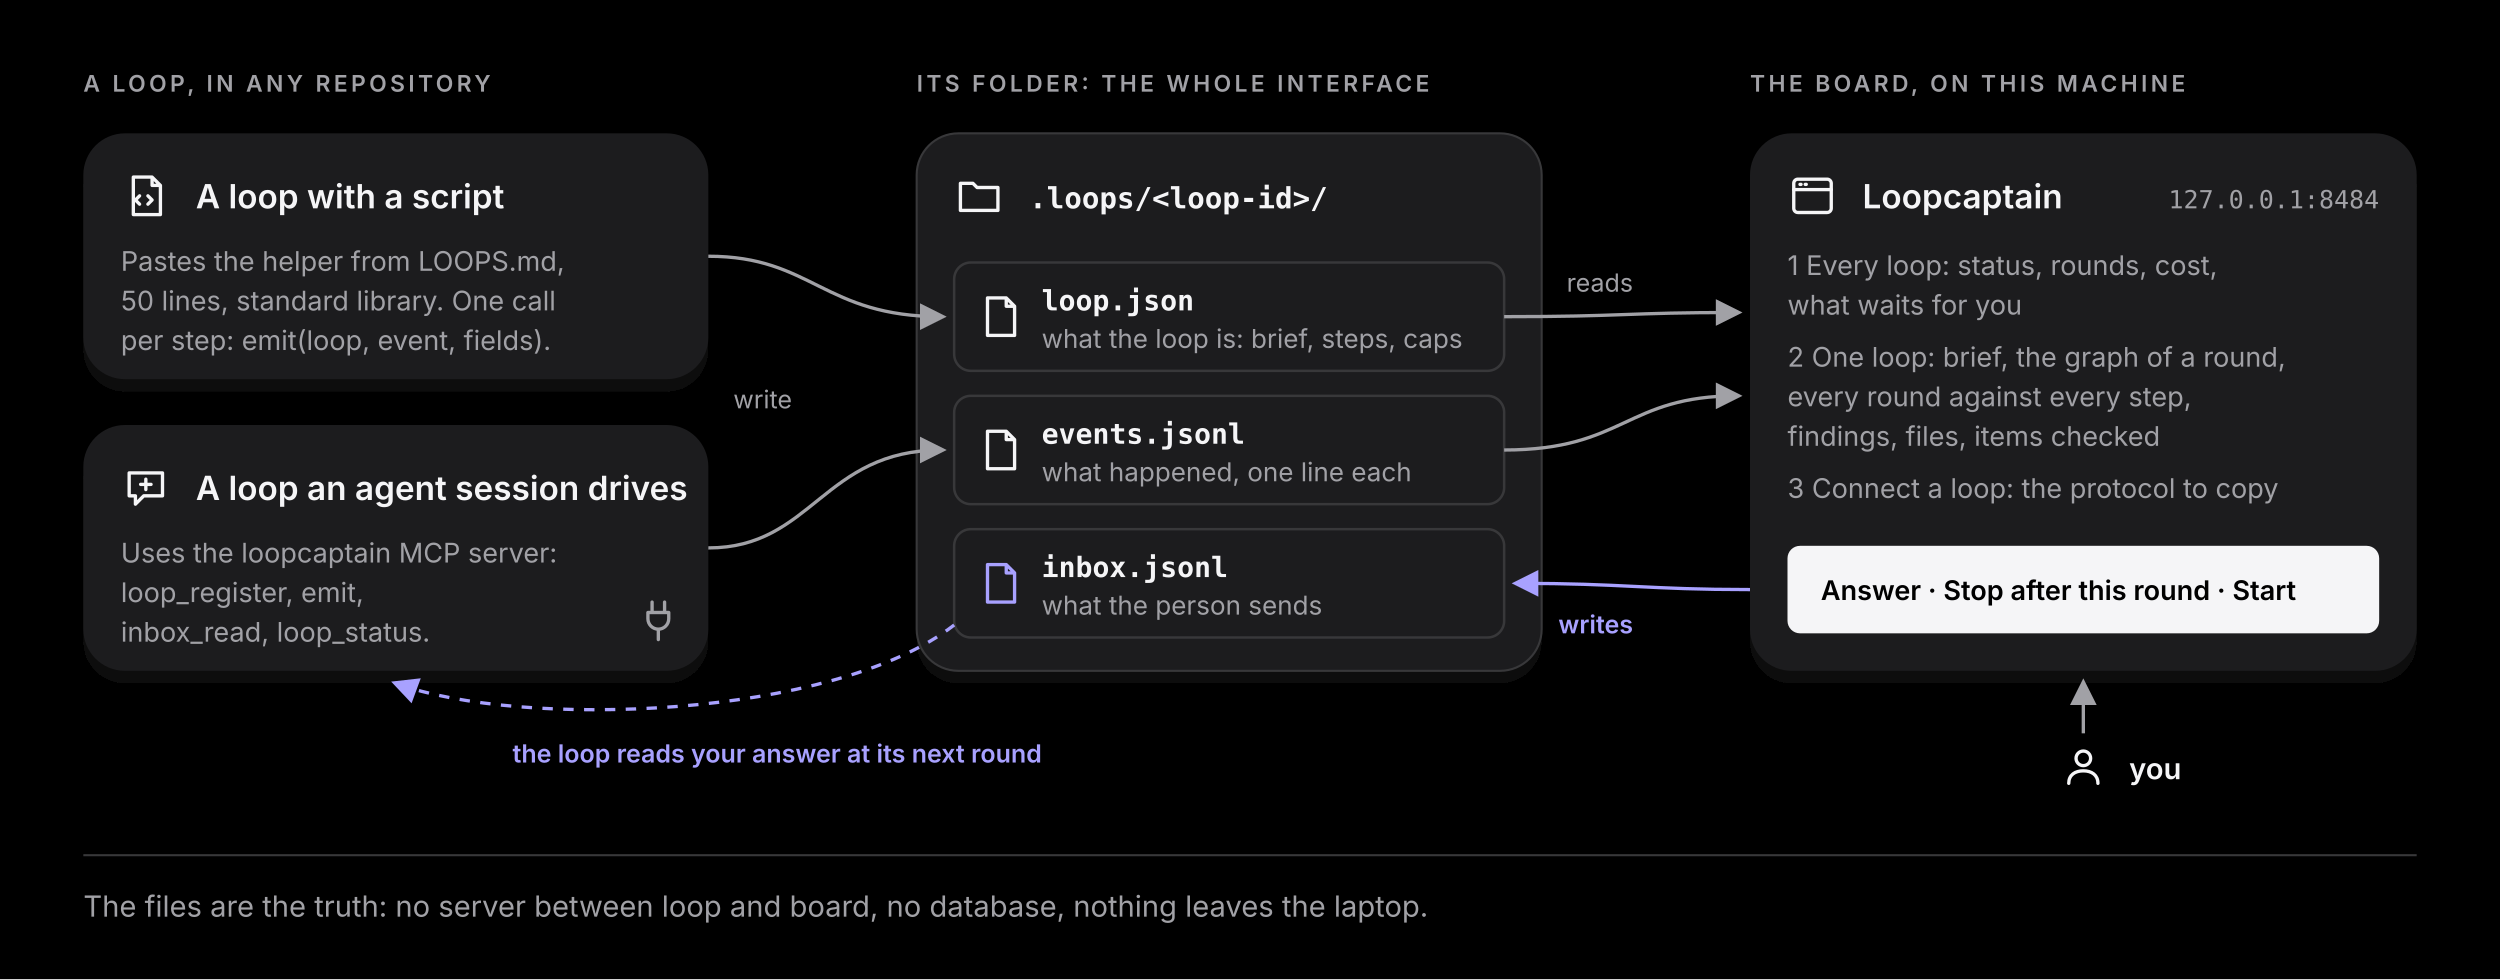
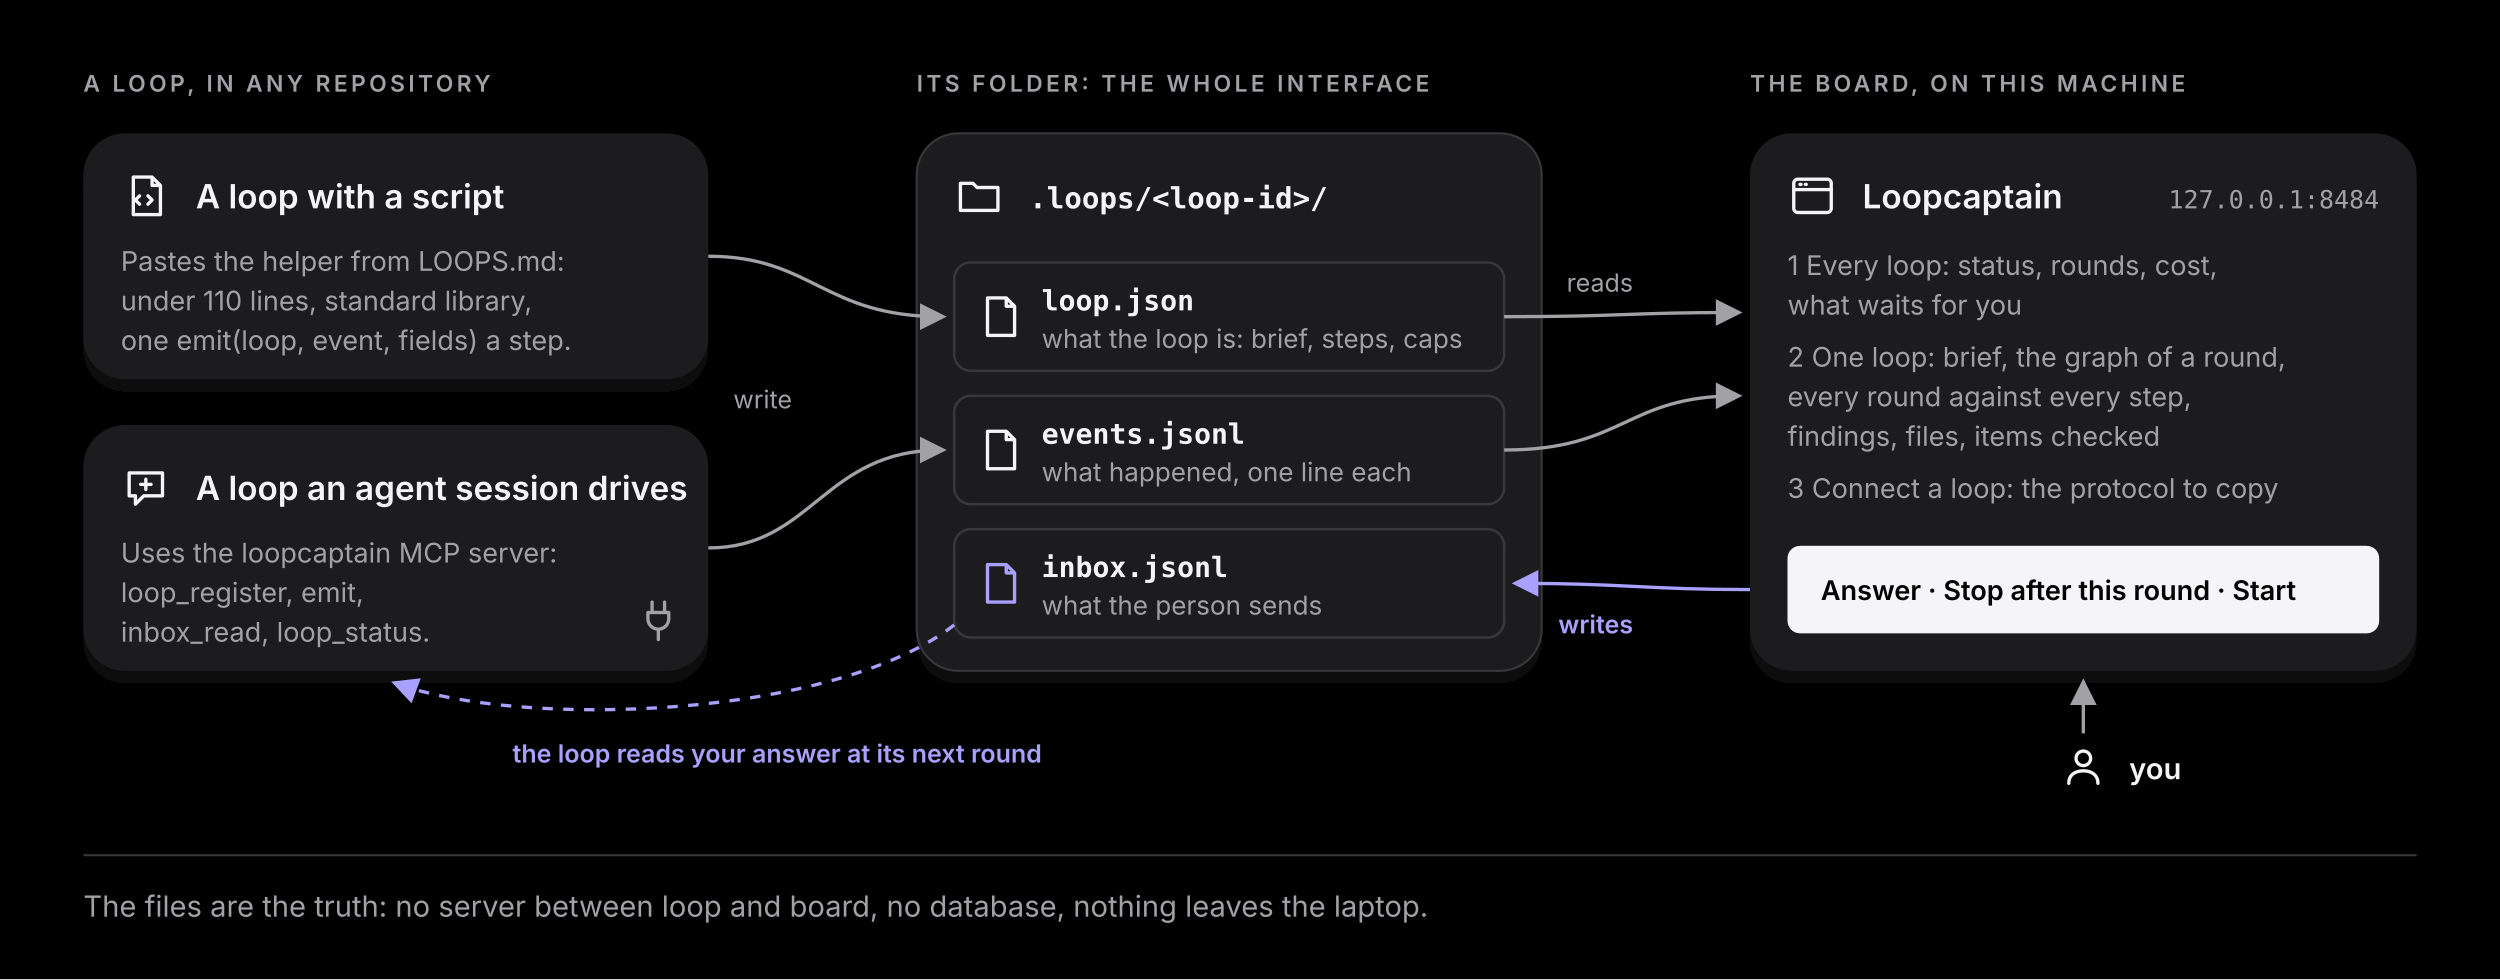
<svg xmlns="http://www.w3.org/2000/svg" width="1200" height="470" viewBox="0 0 1200 470" role="img" aria-label="How it works. On the left, a loop in any repository: a script that pastes the helper from LOOPS.md, or an agent session that uses the loopcaptain MCP server. Both write the loop's folder, .loops/loop-id, with loop.json, events.jsonl and inbox.jsonl. On the right, the board on this machine reads the folder and shows every loop, one loop in detail, and the protocol to copy. Your answer, a stop or a start goes back through inbox.jsonl, which the loop reads at its next round.">
  <rect width="1200" height="470" fill="#000000" />
  <defs>
    <marker id="tip" viewBox="0 0 8 8" refX="6.5" refY="4" markerWidth="8" markerHeight="8" orient="auto-start-reverse">
      <path d="M0 0 L8 4 L0 8 z" fill="#A1A1A6" />
    </marker>
    <marker id="tip-red" viewBox="0 0 8 8" refX="6.5" refY="4" markerWidth="8" markerHeight="8" orient="auto-start-reverse">
      <path d="M0 0 L8 4 L0 8 z" fill="#A8A1FF" />
    </marker>
    <filter id="lift" x="-10%" y="-10%" width="120%" height="130%">
      <feDropShadow dx="0" dy="10" stdDeviation="9" flood-color="#000000" flood-opacity="0.16" />
    </filter>
  </defs>
  <g font-family="Inter Tight, Inter, ui-sans-serif, -apple-system, Segoe UI, Helvetica, Arial, sans-serif">
    <text x="40" y="44" font-size="11" font-weight="600" fill="#A1A1A6" letter-spacing="1.6">A LOOP, IN ANY REPOSITORY</text>
    <text x="440" y="44" font-size="11" font-weight="600" fill="#A1A1A6" letter-spacing="1.6">ITS FOLDER: THE WHOLE INTERFACE</text>
    <text x="840" y="44" font-size="11" font-weight="600" fill="#A1A1A6" letter-spacing="1.6">THE BOARD, ON THIS MACHINE</text>
    <rect x="40" y="70" width="300" height="118" rx="20" fill="#0A0A0B" filter="url(#lift)" />
    <rect x="40" y="64" width="300" height="118" rx="20" fill="#1C1C1E" />
    <g transform="translate(58 82)" fill="none" stroke="#F5F5F7" stroke-width="1.6" stroke-linecap="round" stroke-linejoin="round">
      <path d="M6 3h9l4 4v14H6z M15 3v4h4" />
      <path d="M9 12l-2 2 2 2 M13 12l2 2-2 2" />
    </g>
    <text x="94" y="100" font-size="16" font-weight="600" fill="#F5F5F7">A loop with a script</text>
-     <text x="58" y="130" font-size="13" font-weight="400" fill="#A1A1A6">Pastes the helper from LOOPS.md,</text>
-     <text x="58" y="149" font-size="13" font-weight="400" fill="#A1A1A6">50 lines, standard library. One call</text>
-     <text x="58" y="168" font-size="13" font-weight="400" fill="#A1A1A6">per step: emit(loop, event, fields).</text>
+     <text x="58" y="130" font-size="13" font-weight="400" fill="#A1A1A6">Pastes the helper from LOOPS.md:</text>
+     <text x="58" y="149" font-size="13" font-weight="400" fill="#A1A1A6">under 110 lines, standard library,</text>
+     <text x="58" y="168" font-size="13" font-weight="400" fill="#A1A1A6">one emit(loop, event, fields) a step.</text>
    <rect x="40" y="210" width="300" height="118" rx="20" fill="#0A0A0B" filter="url(#lift)" />
    <rect x="40" y="204" width="300" height="118" rx="20" fill="#1C1C1E" />
    <g transform="translate(58 222)" fill="none" stroke="#F5F5F7" stroke-width="1.6" stroke-linecap="round" stroke-linejoin="round">
      <path d="M4 5h16v11H11l-4 4v-4H4z" />
      <path d="M12 8v5 M9.5 10.5h5" />
    </g>
    <text x="94" y="240" font-size="16" font-weight="600" fill="#F5F5F7">A loop an agent session drives</text>
    <text x="58" y="270" font-size="13" font-weight="400" fill="#A1A1A6">Uses the loopcaptain MCP server:</text>
    <text x="58" y="289" font-size="13" font-weight="400" fill="#A1A1A6">loop_register, emit,</text>
    <text x="58" y="308" font-size="13" font-weight="400" fill="#A1A1A6">inbox_read, loop_status.</text>
    <g transform="translate(304 286)" fill="none" stroke="#A1A1A6" stroke-width="1.6" stroke-linecap="round" stroke-linejoin="round">
      <path d="M9 3v5 M15 3v5 M7 8h10v3a5 5 0 0 1-10 0z M12 16v5" />
    </g>
    <rect x="440" y="70" width="300" height="258" rx="20" fill="#0A0A0B" filter="url(#lift)" />
    <rect x="440" y="64" width="300" height="258" rx="20" fill="#1C1C1E" stroke="#38383A" />
    <g transform="translate(458 82)" fill="none" stroke="#F5F5F7" stroke-width="1.6" stroke-linecap="round" stroke-linejoin="round">
      <path d="M3 6h6l2 2h10v11H3z" />
    </g>
    <text x="494" y="100" font-size="14" font-weight="600" fill="#F5F5F7" font-family="ui-monospace, SF Mono, Menlo, monospace">.loops/&lt;loop-id&gt;/</text>
    <rect x="458" y="126" width="264" height="52" rx="8" fill="#1C1C1E" stroke="#38383A" stroke-width="1.2" />
    <g transform="translate(468 140)" fill="none" stroke="#F5F5F7" stroke-width="1.6" stroke-linecap="round" stroke-linejoin="round">
      <path d="M6 3h9l4 4v14H6z M15 3v4h4" />
    </g>
    <text x="500" y="149" font-size="13.5" font-weight="600" fill="#F5F5F7" font-family="ui-monospace, SF Mono, Menlo, monospace">loop.json</text>
    <text x="500" y="167" font-size="12.5" font-weight="400" fill="#A1A1A6">what the loop is: brief, steps, caps</text>
    <rect x="458" y="190" width="264" height="52" rx="8" fill="#1C1C1E" stroke="#38383A" stroke-width="1.2" />
    <g transform="translate(468 204)" fill="none" stroke="#F5F5F7" stroke-width="1.6" stroke-linecap="round" stroke-linejoin="round">
      <path d="M6 3h9l4 4v14H6z M15 3v4h4" />
    </g>
    <text x="500" y="213" font-size="13.5" font-weight="600" fill="#F5F5F7" font-family="ui-monospace, SF Mono, Menlo, monospace">events.jsonl</text>
    <text x="500" y="231" font-size="12.5" font-weight="400" fill="#A1A1A6">what happened, one line each</text>
    <rect x="458" y="254" width="264" height="52" rx="8" fill="#1C1C1E" stroke="#38383A" stroke-width="1.2" />
    <g transform="translate(468 268)" fill="none" stroke="#A8A1FF" stroke-width="1.6" stroke-linecap="round" stroke-linejoin="round">
      <path d="M6 3h9l4 4v14H6z M15 3v4h4" />
    </g>
    <text x="500" y="277" font-size="13.5" font-weight="600" fill="#F5F5F7" font-family="ui-monospace, SF Mono, Menlo, monospace">inbox.jsonl</text>
    <text x="500" y="295" font-size="12.5" font-weight="400" fill="#A1A1A6">what the person sends</text>
    <rect x="840" y="70" width="320" height="258" rx="20" fill="#0A0A0B" filter="url(#lift)" />
    <rect x="840" y="64" width="320" height="258" rx="20" fill="#1C1C1E" />
    <g transform="translate(858 82)" fill="none" stroke="#F5F5F7" stroke-width="1.6" stroke-linecap="round" stroke-linejoin="round">
      <rect x="3" y="4" width="18" height="16" rx="2" />
      <path d="M3 9h18 M6 6.5h.5 M8.5 6.5h.5" />
    </g>
    <text x="894" y="100" font-size="16" font-weight="600" fill="#F5F5F7">Loopcaptain</text>
    <text x="1142" y="100" font-size="12" fill="#A1A1A6" text-anchor="end" font-family="ui-monospace, SF Mono, Menlo, monospace">127.0.0.1:8484</text>
    <text x="858" y="132" font-size="13" font-weight="400" fill="#A1A1A6">1  Every loop: status, rounds, cost,</text>
    <text x="858" y="151" font-size="13" font-weight="400" fill="#A1A1A6">    what waits for you</text>
    <text x="858" y="176" font-size="13" font-weight="400" fill="#A1A1A6">2  One loop: brief, the graph of a round,</text>
    <text x="858" y="195" font-size="13" font-weight="400" fill="#A1A1A6">    every round against every step,</text>
    <text x="858" y="214" font-size="13" font-weight="400" fill="#A1A1A6">    findings, files, items checked</text>
    <text x="858" y="239" font-size="13" font-weight="400" fill="#A1A1A6">3  Connect a loop: the protocol to copy</text>
    <rect x="858" y="262" width="284" height="42" rx="6" fill="#F5F5F7" />
    <text x="874" y="288" font-size="13" font-weight="600" fill="#000000">Answer · Stop after this round · Start</text>
    <path d="M 340 123 C 390 123, 395 152, 452 152" fill="none" stroke="#A1A1A6" stroke-width="1.6" marker-end="url(#tip)" />
    <path d="M 340 263 C 390 263, 395 216, 452 216" fill="none" stroke="#A1A1A6" stroke-width="1.6" marker-end="url(#tip)" />
    <text x="352" y="196" font-size="12" font-weight="400" fill="#A1A1A6">write</text>
    <path d="M 722 152 C 780 152, 780 150, 834 150" fill="none" stroke="#A1A1A6" stroke-width="1.6" marker-end="url(#tip)" />
    <path d="M 722 216 C 780 216, 780 190, 834 190" fill="none" stroke="#A1A1A6" stroke-width="1.6" marker-end="url(#tip)" />
    <text x="752" y="140" font-size="12" font-weight="400" fill="#A1A1A6">reads</text>
    <path d="M 840 283 C 790 283, 780 280, 728 280" fill="none" stroke="#A8A1FF" stroke-width="1.6" marker-end="url(#tip-red)" />
    <text x="748" y="304" font-size="12" font-weight="600" fill="#A8A1FF">writes</text>
    <path d="M 458 300 C 400 345, 250 350, 190 328" fill="none" stroke="#A8A1FF" stroke-width="1.6" stroke-dasharray="5 5" marker-end="url(#tip-red)" />
    <text x="246" y="366" font-size="12" font-weight="600" fill="#A8A1FF">the loop reads your answer at its next round</text>
    <g transform="translate(988 356)" fill="none" stroke="#F5F5F7" stroke-width="1.6" stroke-linecap="round" stroke-linejoin="round">
      <circle cx="12" cy="8" r="3.5" />
      <path d="M5 20c0-4 3-6 7-6s7 2 7 6" />
    </g>
    <text x="1022" y="374" font-size="14" font-weight="600" fill="#F5F5F7">you</text>
    <path d="M 1000 352 V 328" fill="none" stroke="#A1A1A6" stroke-width="1.6" marker-end="url(#tip)" />
    <rect x="40" y="410" width="1120" height="1" fill="#38383A" />
    <text x="40" y="440" font-size="14" font-weight="400" fill="#A1A1A6">The files are the truth: no server between loop and board, no database, nothing leaves the laptop.</text>
  </g>
</svg>
